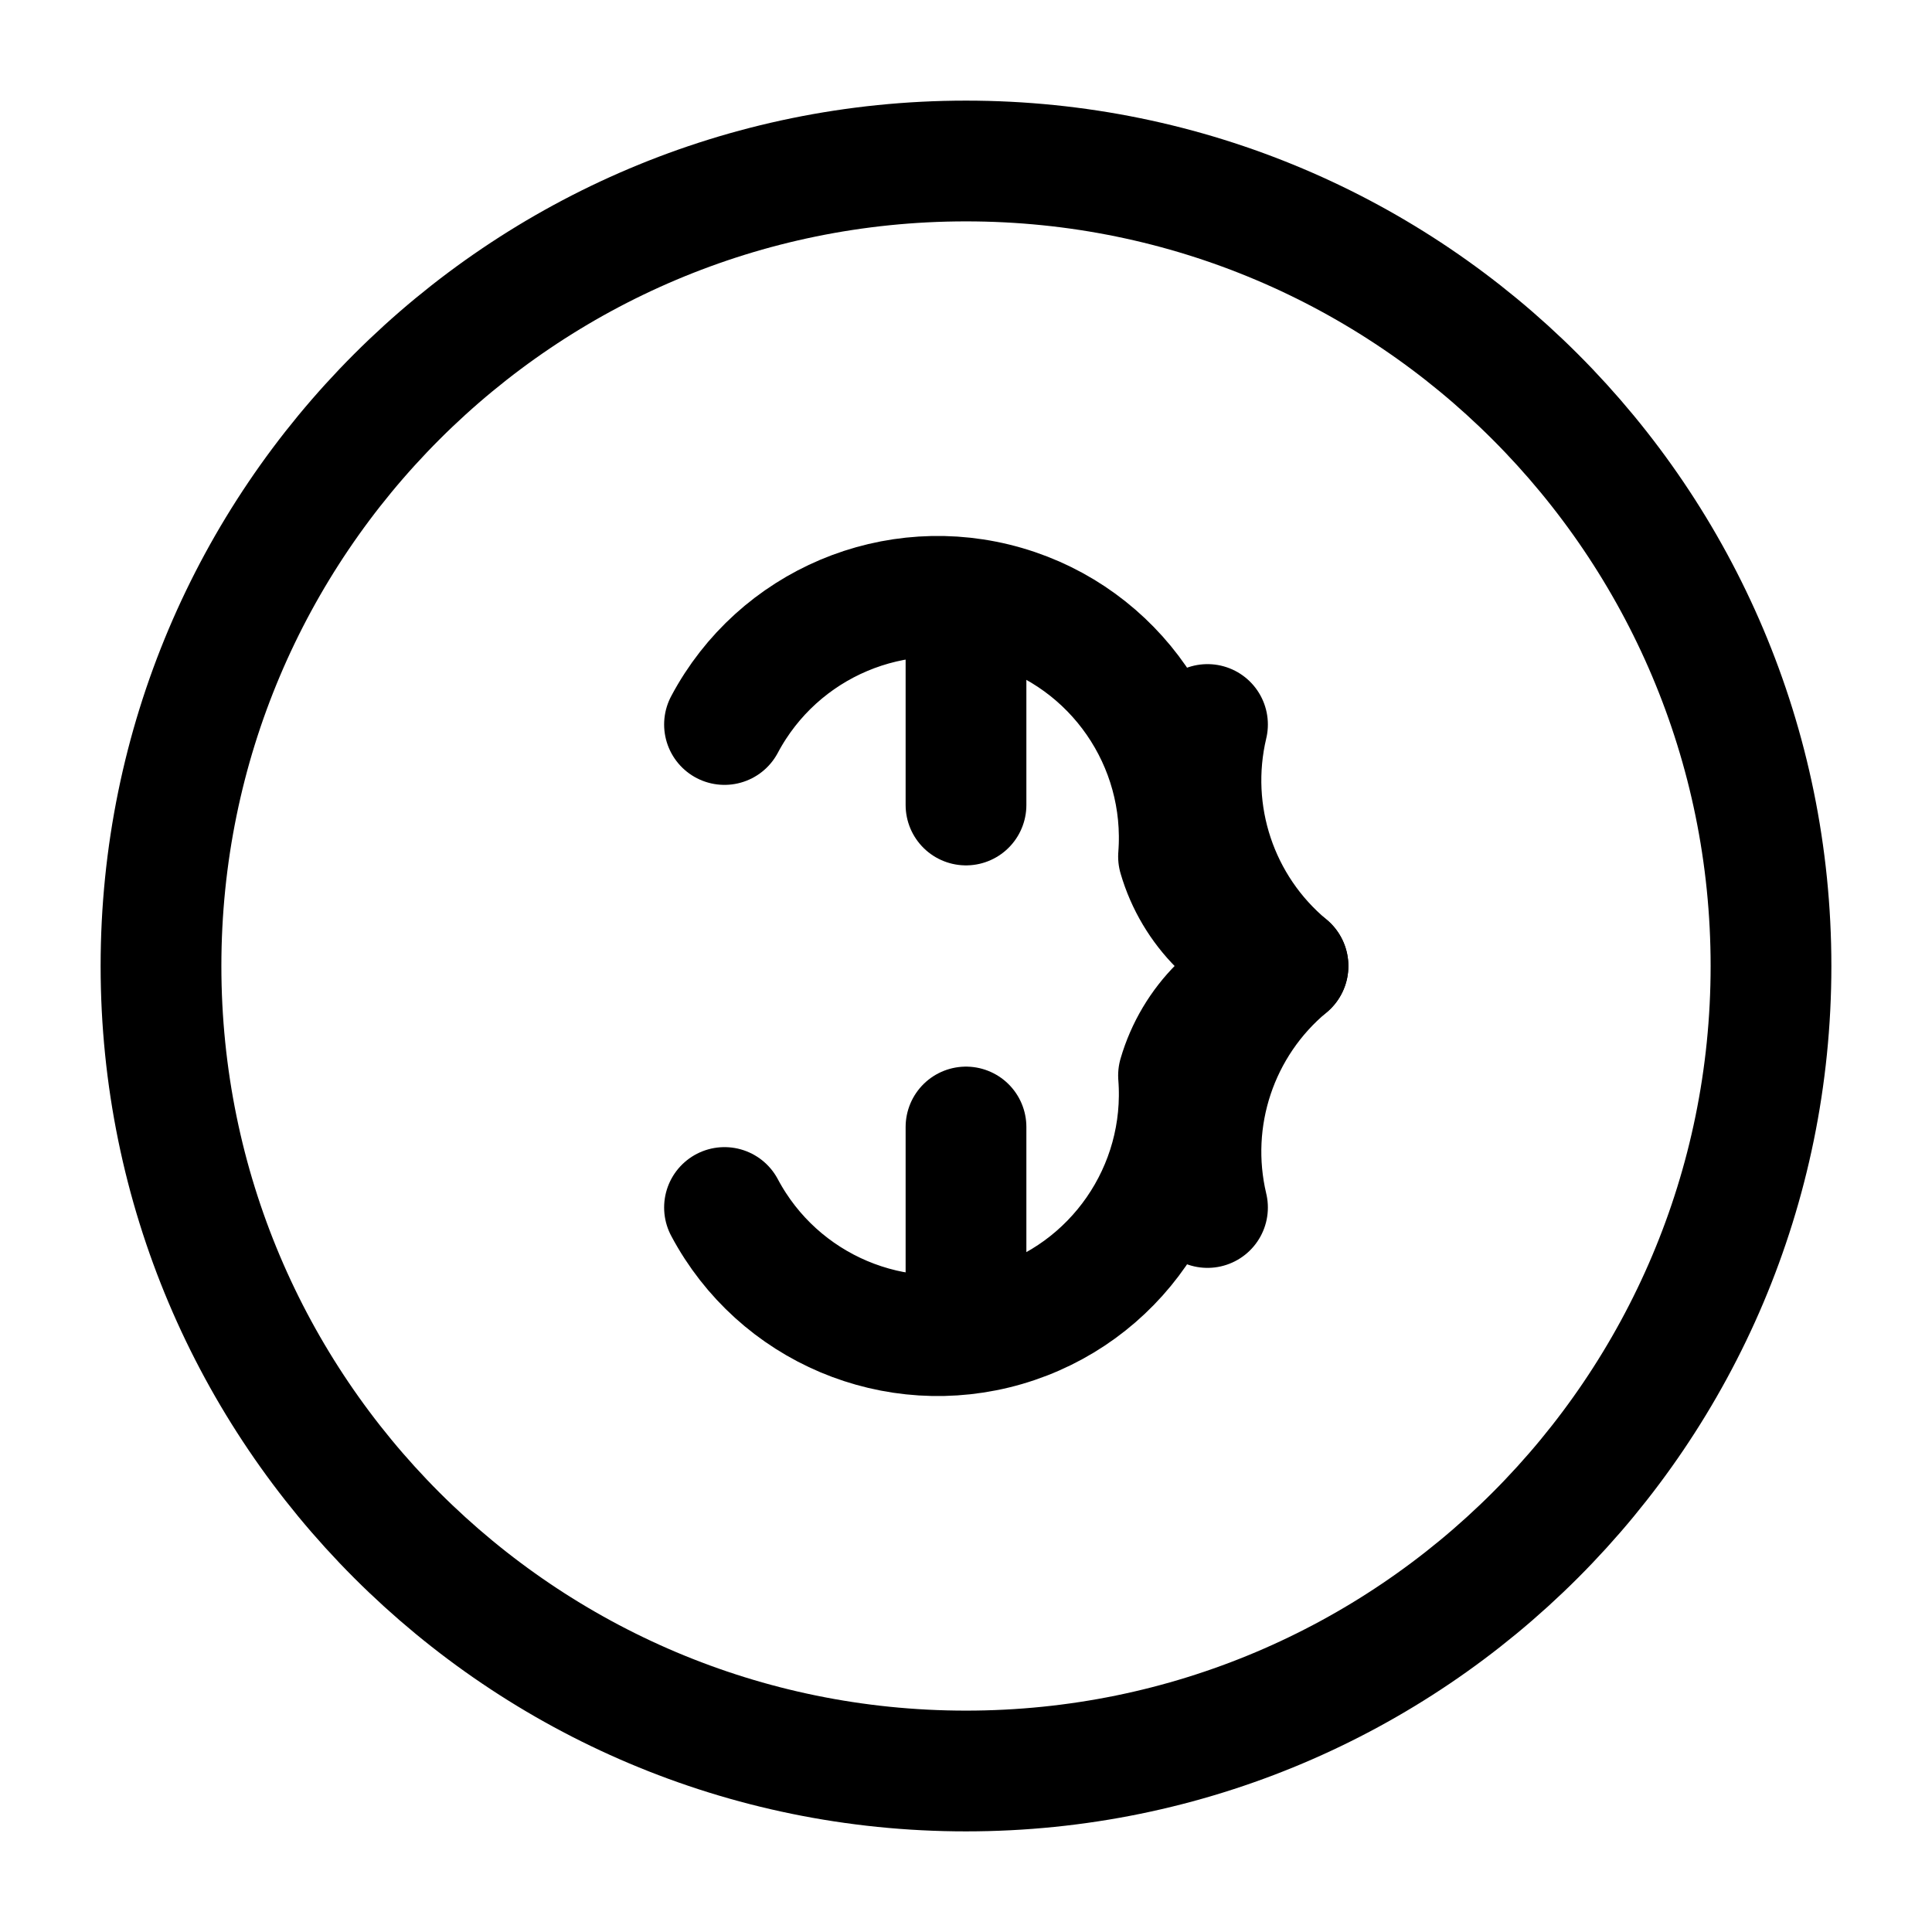
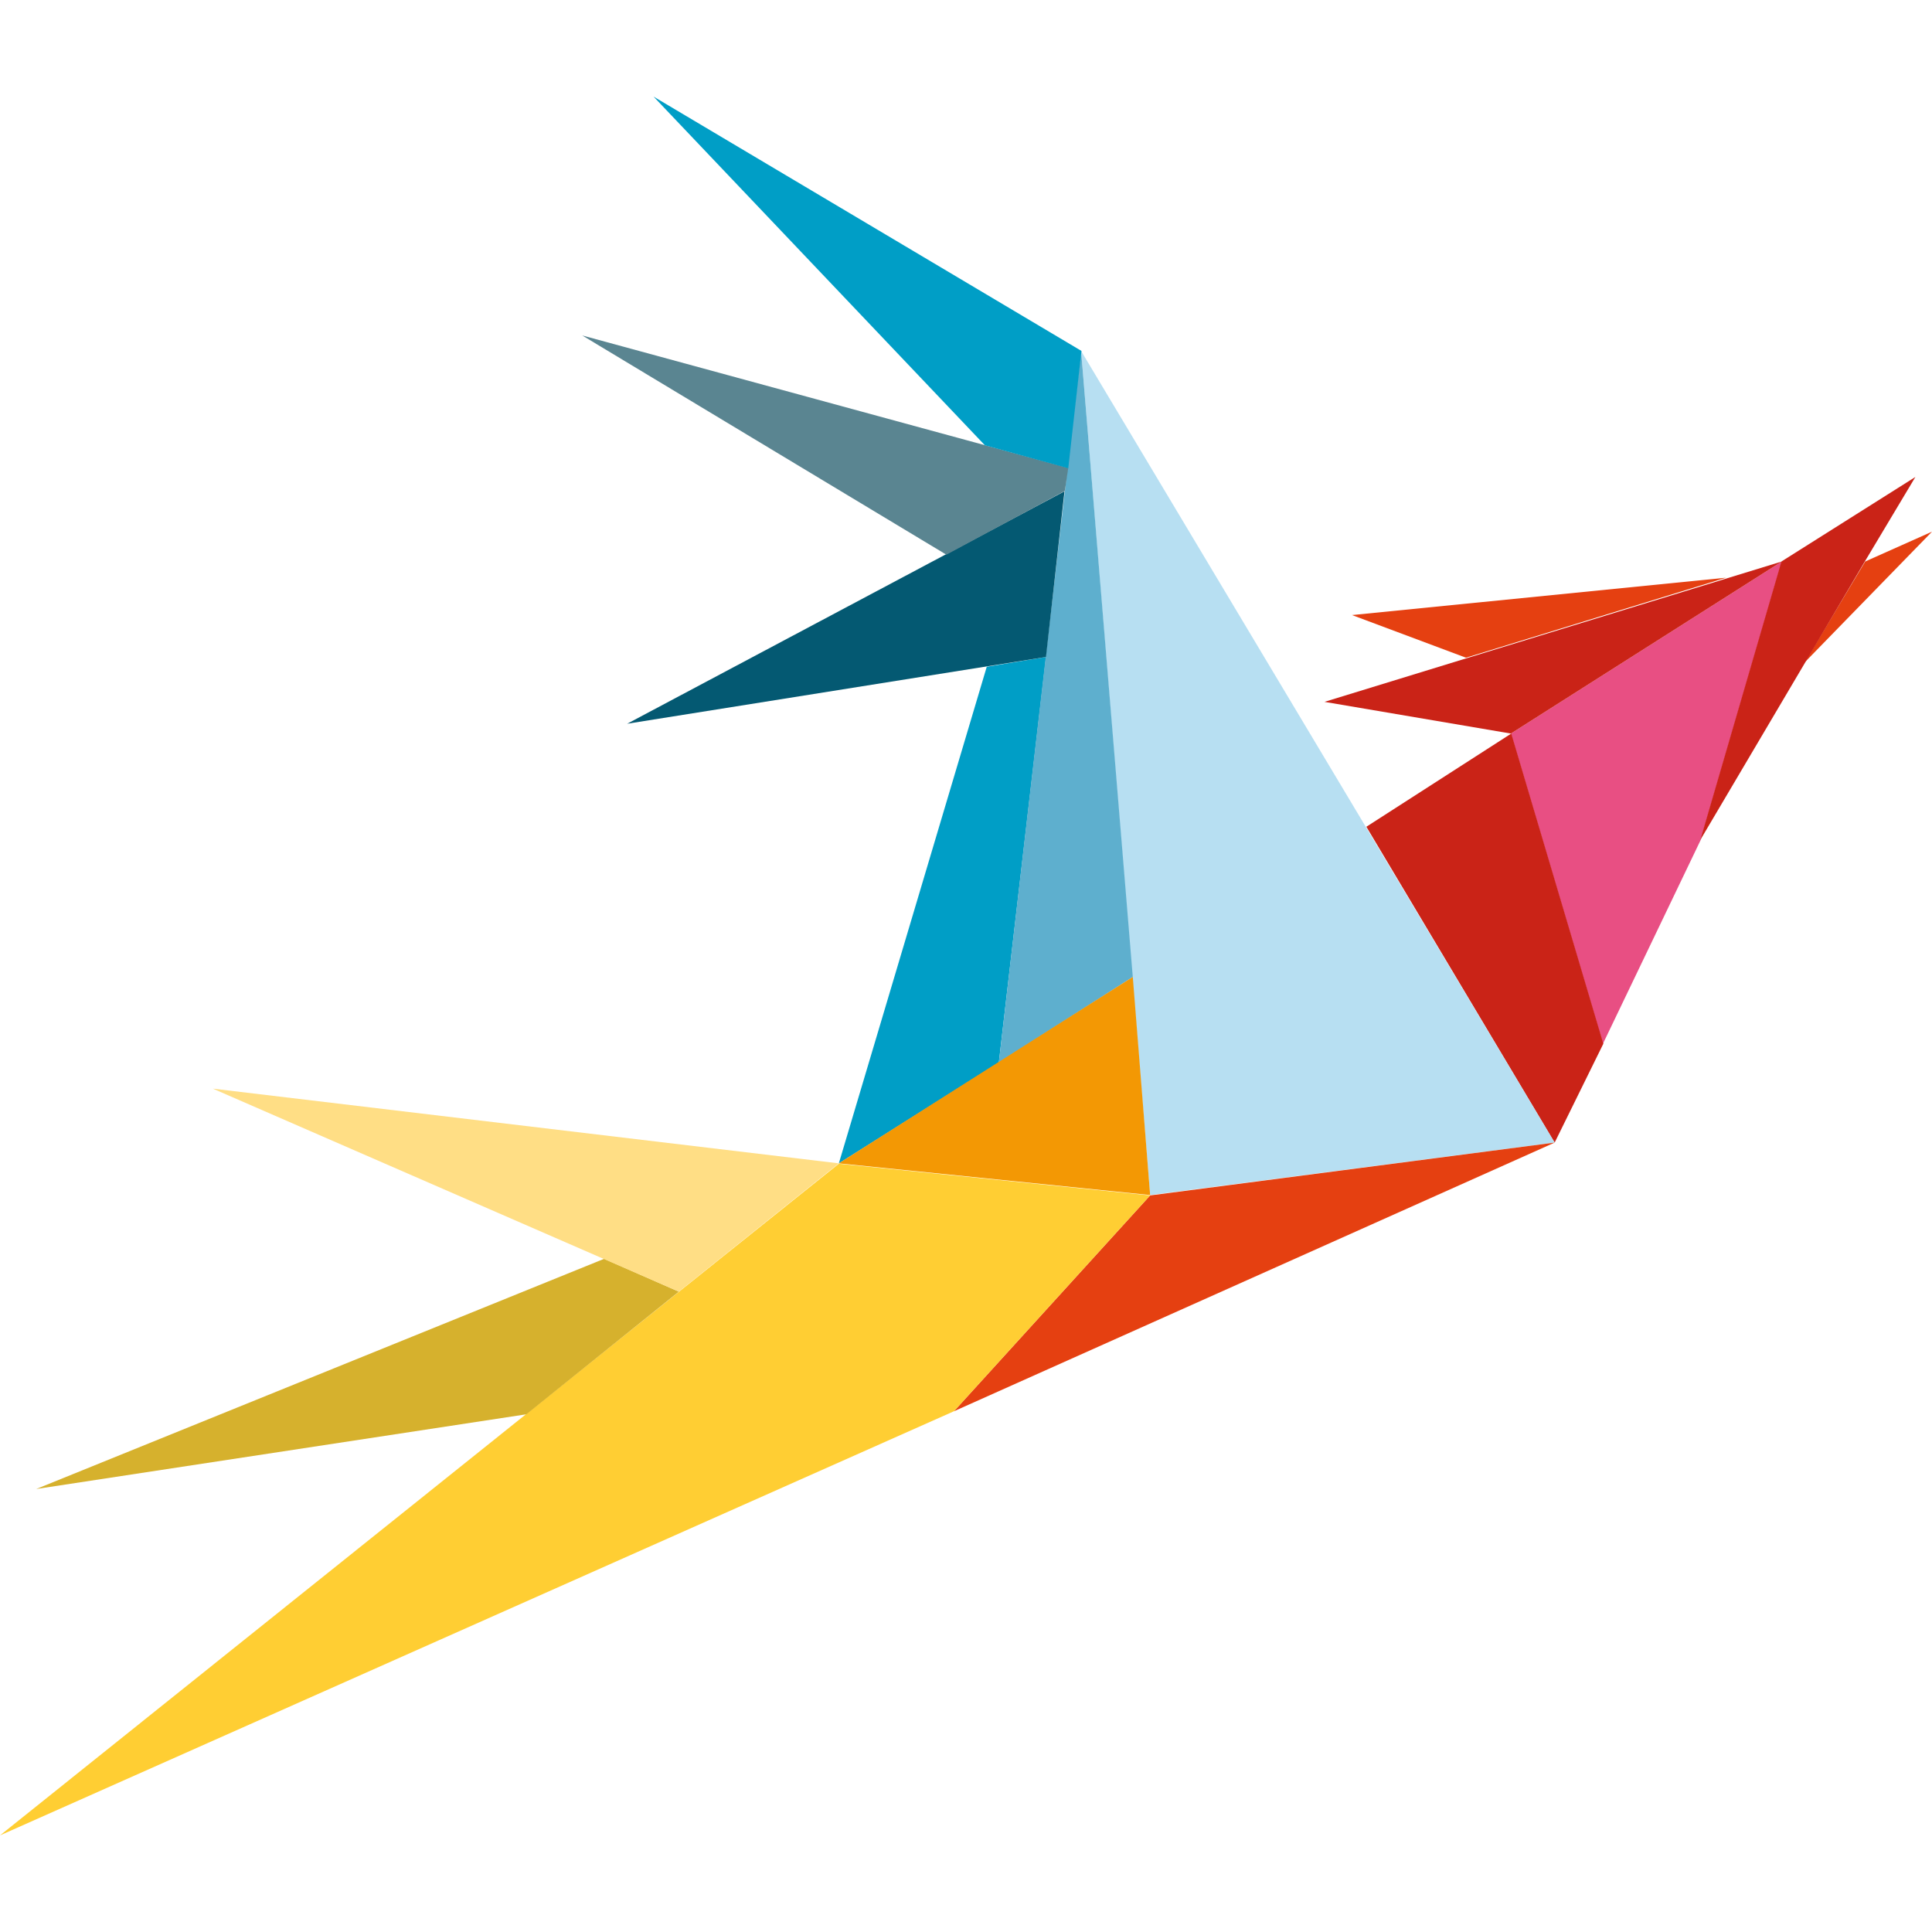
- <svg xmlns="http://www.w3.org/2000/svg" width="128" height="128" viewBox="0 0 24 24" fill="none" stroke="currentColor" stroke-width="1.5" stroke-linecap="round" stroke-linejoin="round">
-   <circle cx="12" cy="12" r="10" />
-   <path d="M9 9a3 3 0 0 1 5.64 1.64 2 2 0 0 0 1.36 1.36A3 3 0 0 1 15 9" />
-   <path d="M9 15a3 3 0 0 0 5.64-1.64 2 2 0 0 1 1.36-1.36A3 3 0 0 0 15 15" />
-   <path d="M12 8v2" />
-   <path d="M12 14v2" />
+ <svg xmlns="http://www.w3.org/2000/svg" xml:space="preserve" id="zammad_svg__Layer_1" x="0" y="0" version="1.1" viewBox="0 0 512 512">
+   <style>.zammad_svg__st1,.zammad_svg__st7{fill-rule:evenodd;clip-rule:evenodd;fill:#e54011}.zammad_svg__st7{fill:#009ec6}</style>
+   <path d="m424.8 276.6-24.4-82.2 71.8-45.6-21.5 73.8z" style="fill-rule:evenodd;clip-rule:evenodd;fill:#e84f83" />
+   <path d="m512 140.9-33.7 34.6 16-26.7zM358.3 163l99.1-9.9-68.9 21.2z" class="zammad_svg__st1" />
+   <path d="m507.6 126.4-13.4 22.4-43.6 73.8 21.5-73.8zM351 186l121.2-37.2-71.8 45.6zm11.1 33.1 38.4-24.7 24.4 82.2-12.9 26.2z" style="fill-rule:evenodd;clip-rule:evenodd;fill:#ca2317" />
+   <path d="M304.8 316.7 286.5 93 412 302.8z" style="fill-rule:evenodd;clip-rule:evenodd;fill:#b7dff2" />
+   <path d="m252.8 374 52-57.2 107.2-14z" class="zammad_svg__st1" />
+   <path d="M0 486.4 252.8 374l52-57.2-82.5-8.4z" style="fill-rule:evenodd;clip-rule:evenodd;fill:#ffce33" />
+   <path d="m9.6 394.6 129.9-19.8 40.4-32.5-19.8-8.7z" style="fill-rule:evenodd;clip-rule:evenodd;fill:#d6b12d" />
+   <path d="m56.4 288.5 123.5 53.8 42.4-34z" style="fill-rule:evenodd;clip-rule:evenodd;fill:#ffde85" />
+   <path d="m277.2 174.1-15.7 2.6-39.2 131.6 42.4-26.7z" class="zammad_svg__st7" />
+   <path d="m300.2 258.9-35.5 22.7L286.5 93z" style="fill-rule:evenodd;clip-rule:evenodd;fill:#5eafce" />
+   <path d="m166.2 191.8 111-17.7 4.9-43.9z" style="fill-rule:evenodd;clip-rule:evenodd;fill:#045972" />
+   <path d="m154.3 88.9 96.5 58.1 31.4-16.9.9-6.1z" style="fill-rule:evenodd;clip-rule:evenodd;fill:#5a8591" />
+   <path d="M173.2 25.6 261 118l22.1 6.1 3.5-31.1z" class="zammad_svg__st7" />
+   <path d="m222.3 308.3 77.9-49.4 4.6 57.8z" style="fill-rule:evenodd;clip-rule:evenodd;fill:#f39804" />
</svg>
